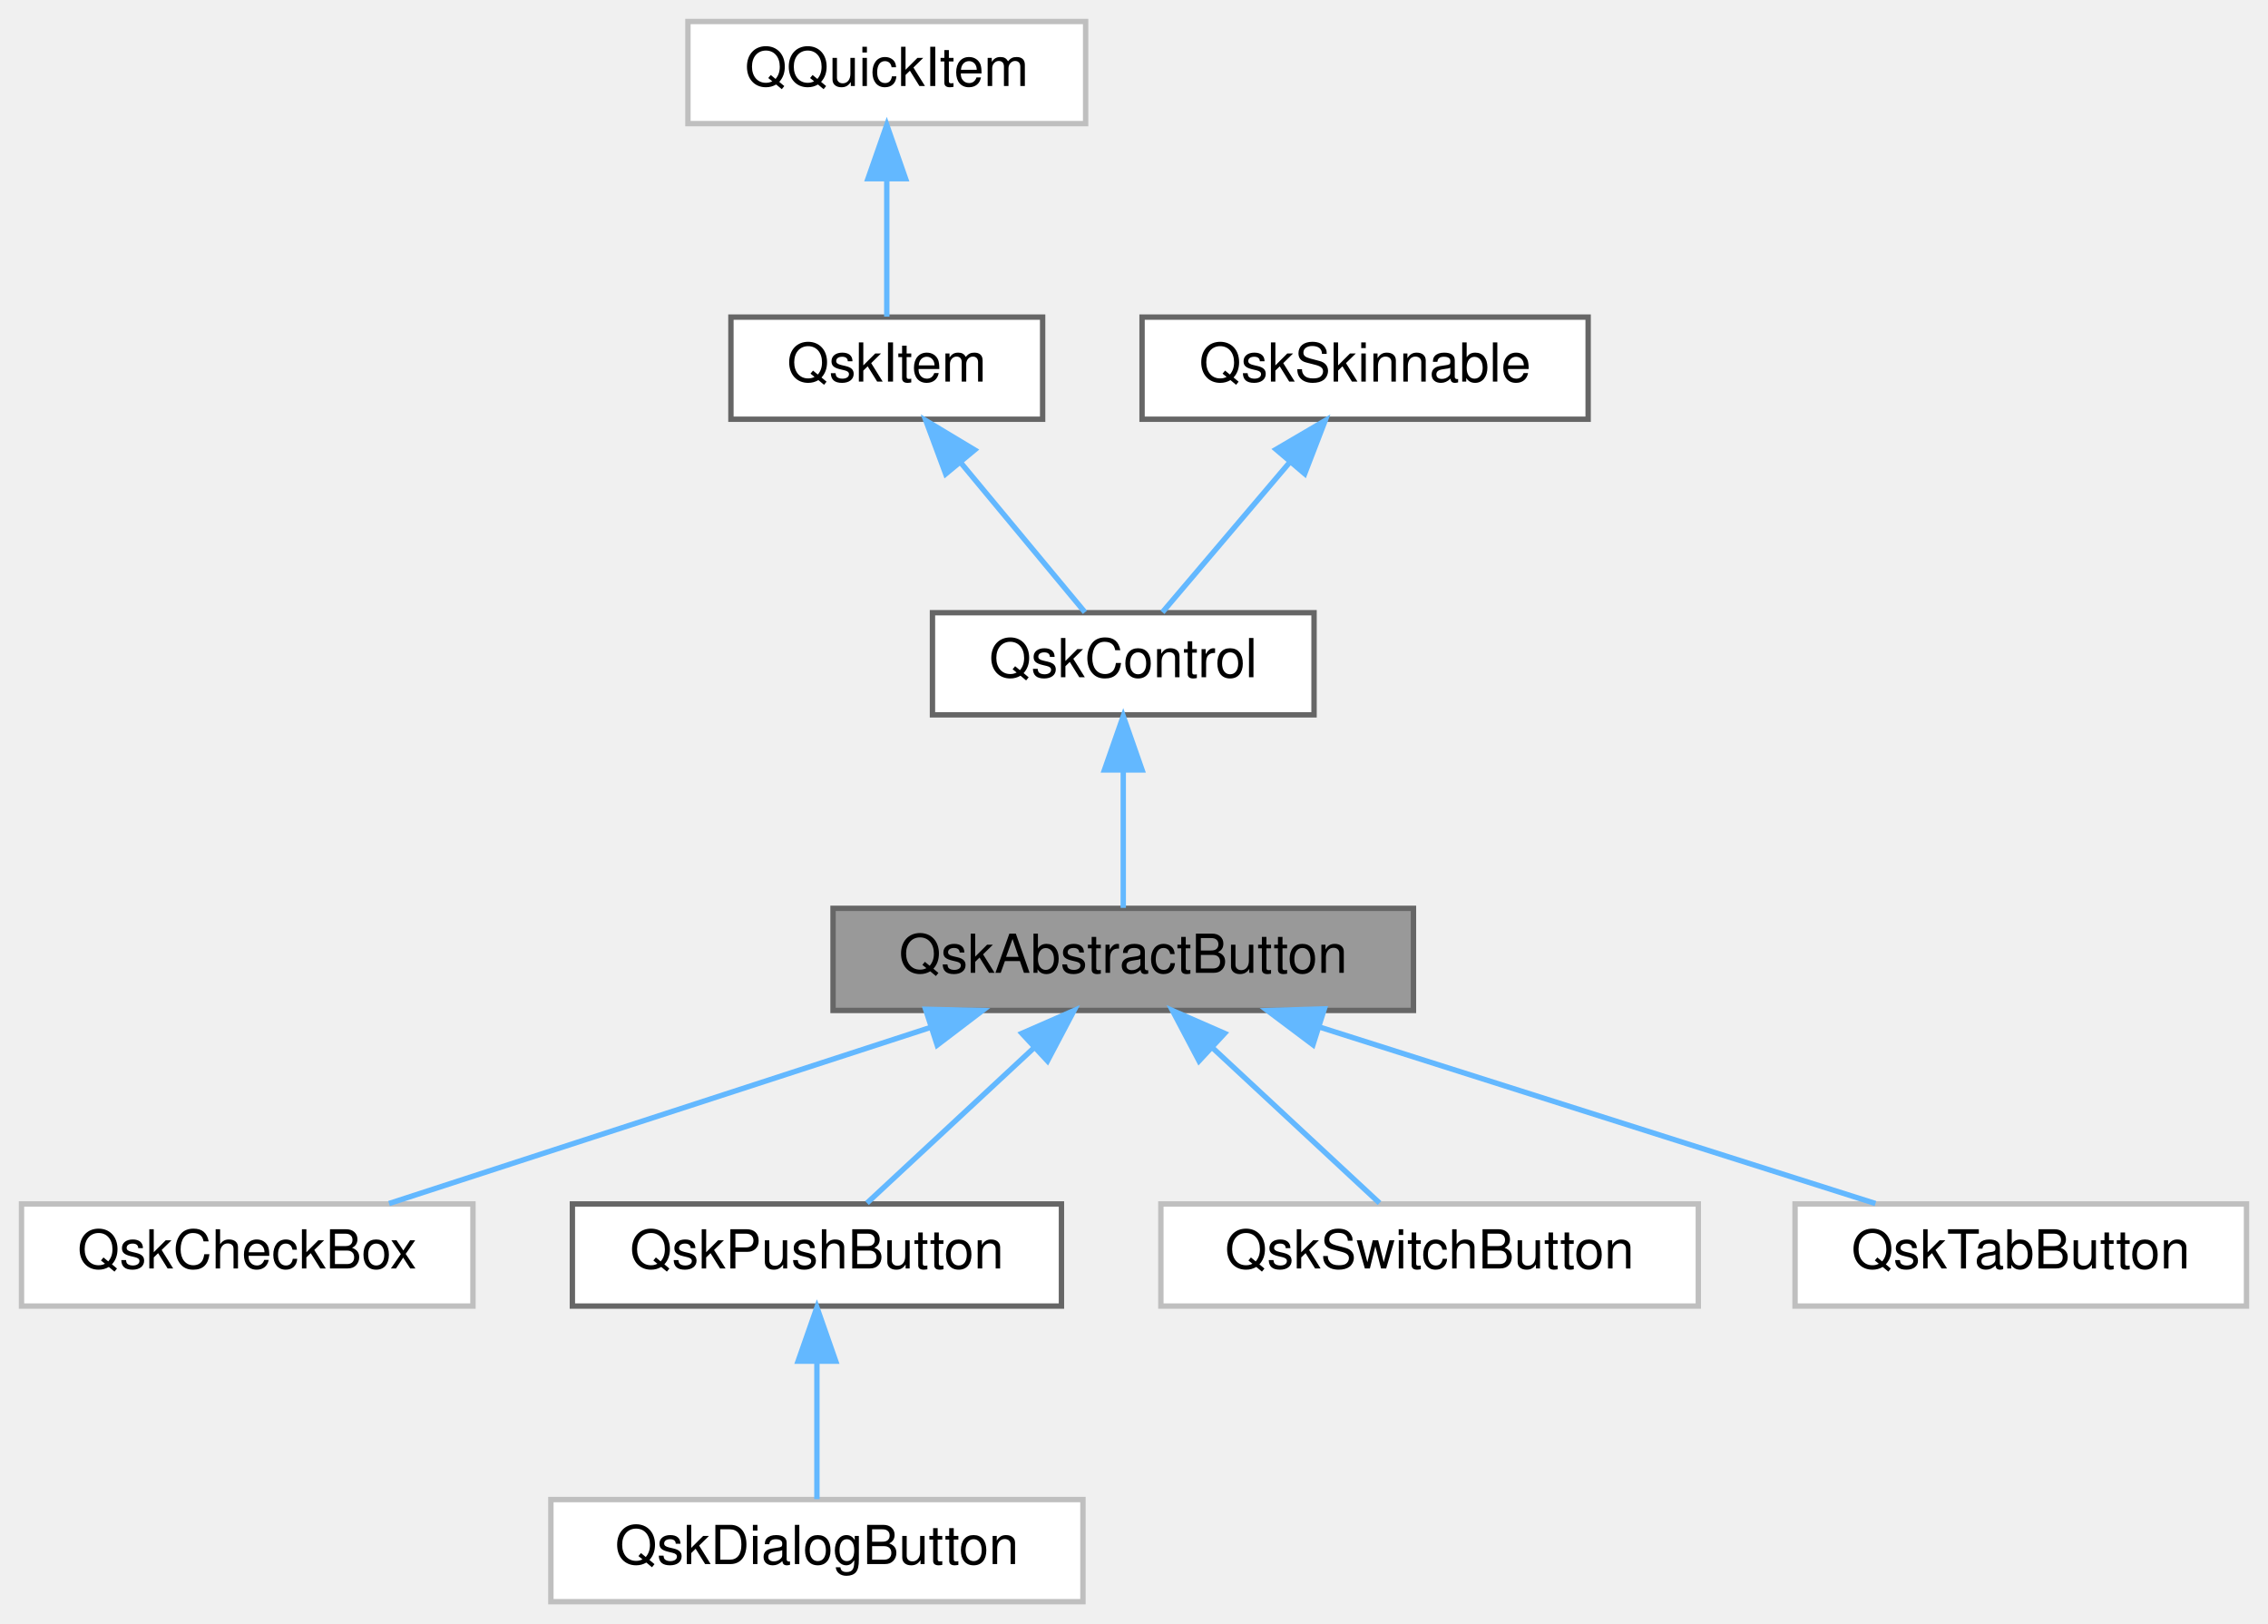
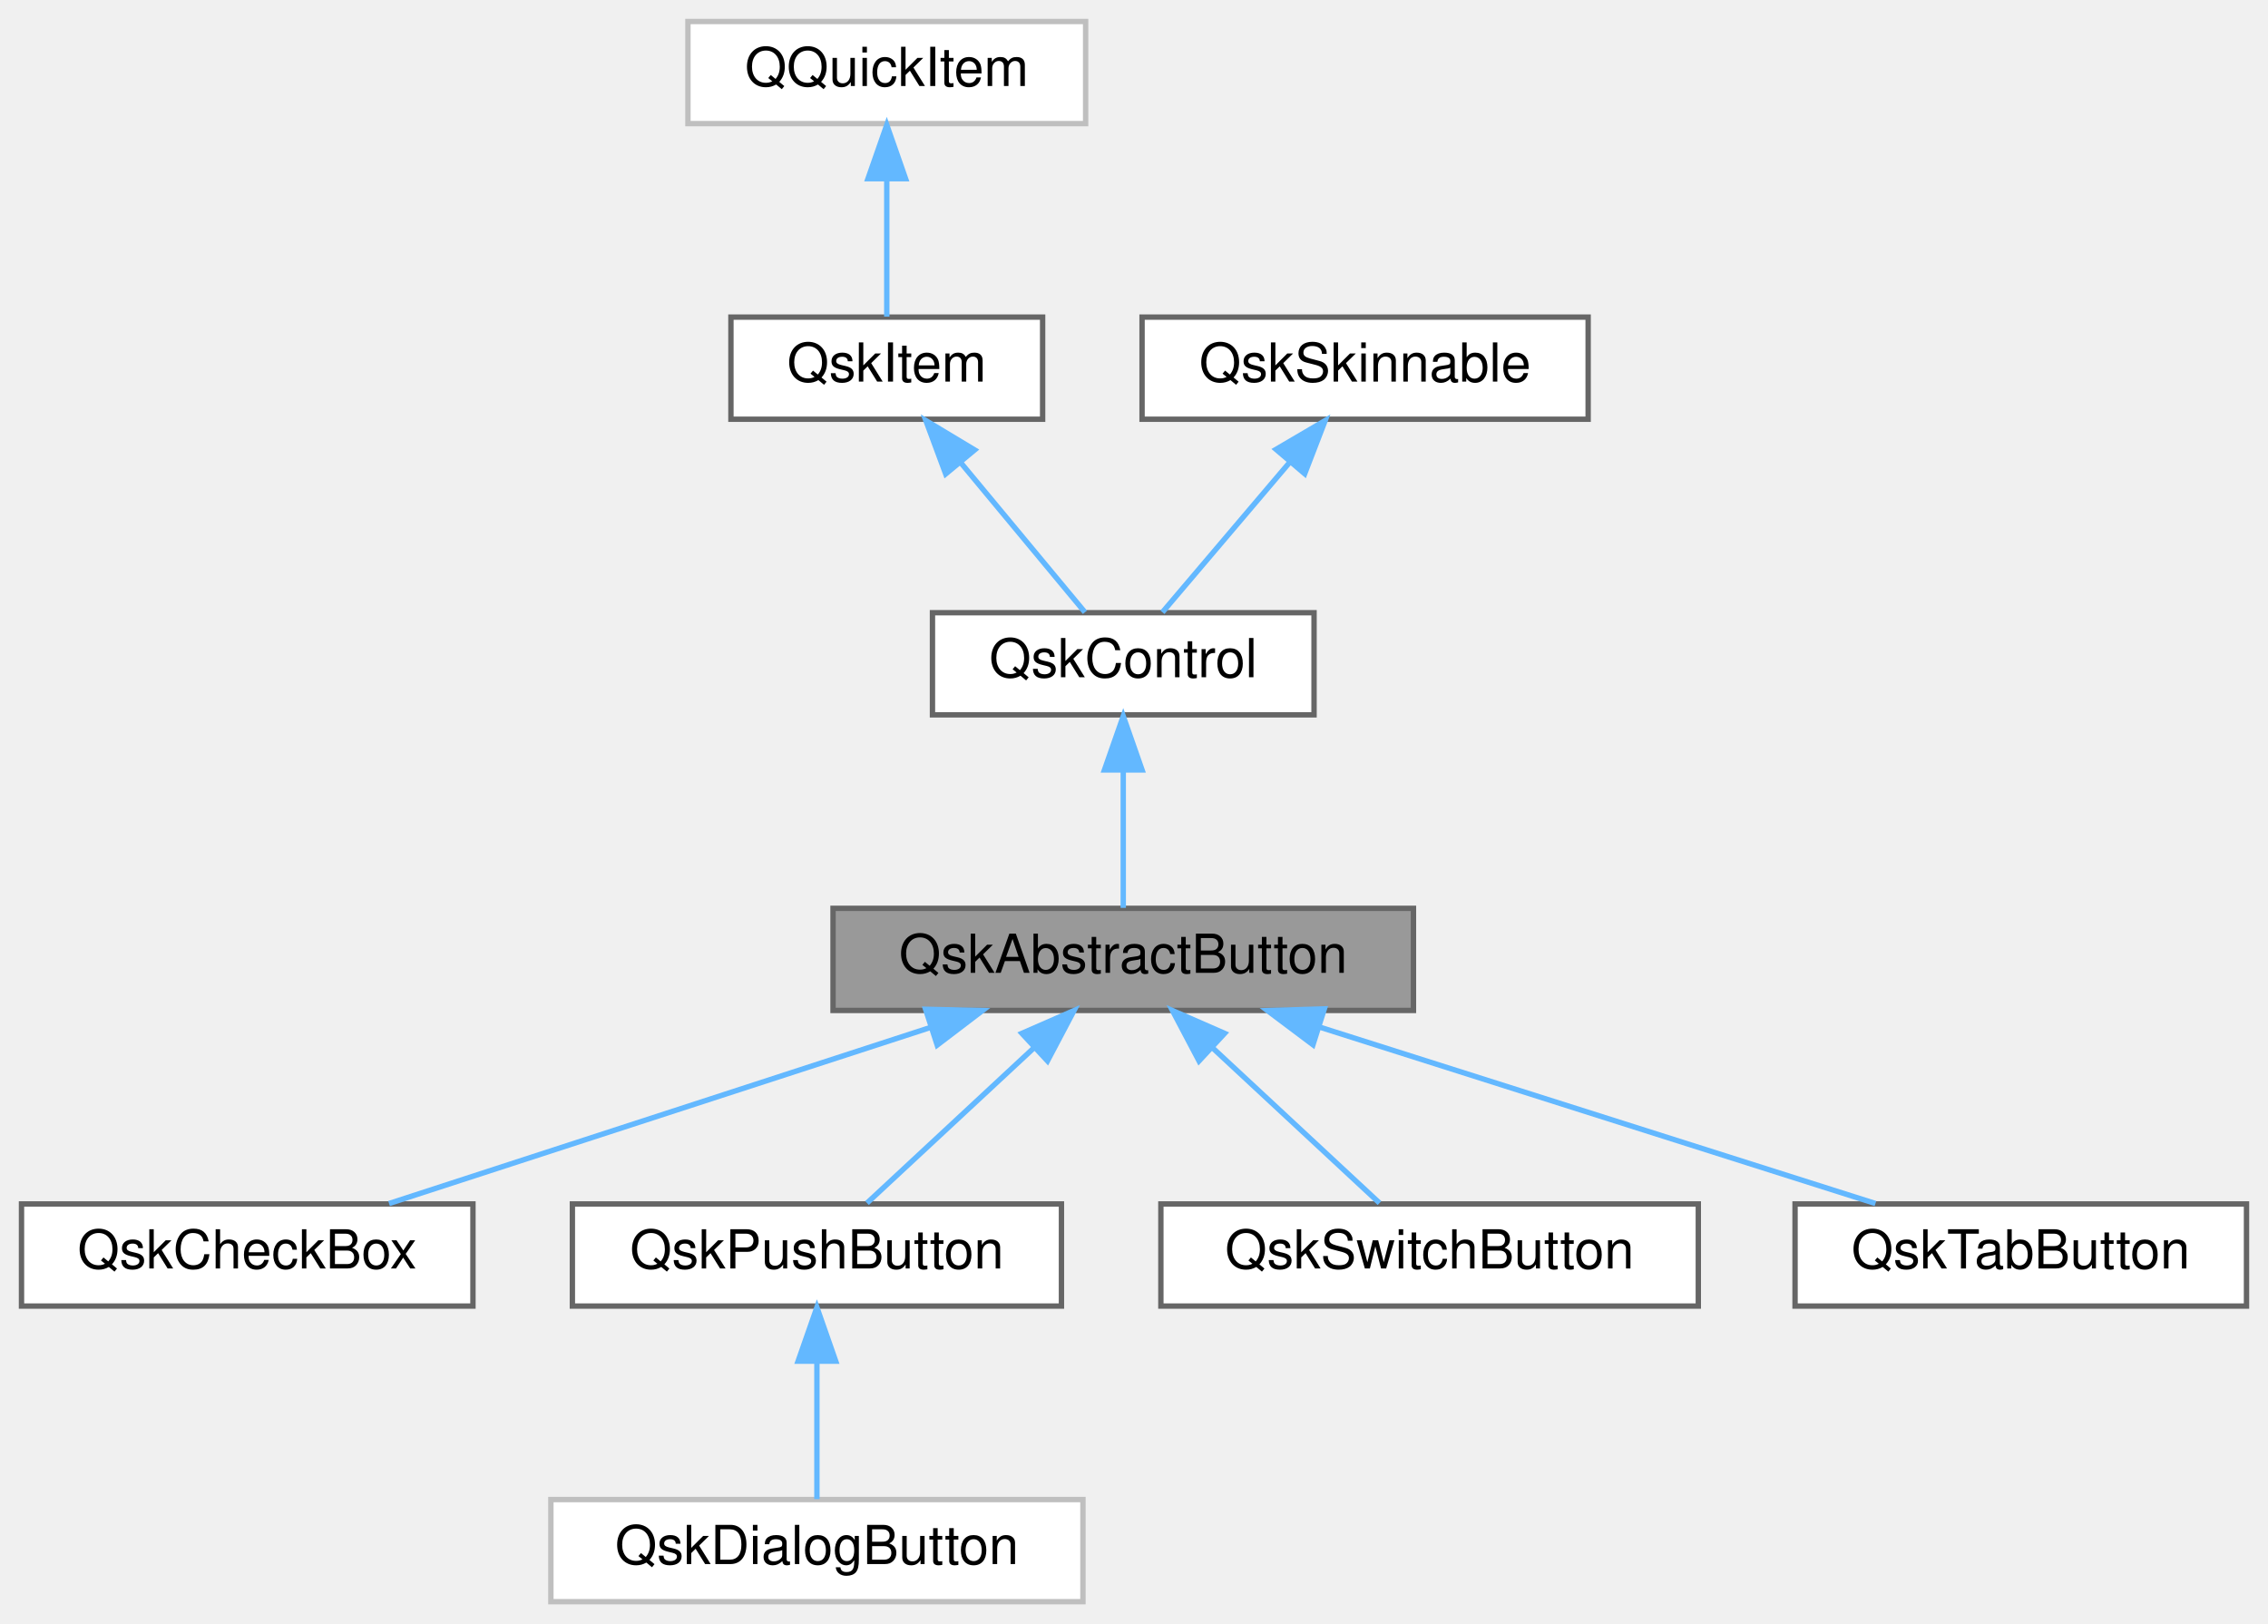
<svg xmlns="http://www.w3.org/2000/svg" xmlns:xlink="http://www.w3.org/1999/xlink" width="422pt" height="302pt" viewBox="0.00 0.00 422.00 302.00">
  <g id="graph0" class="graph" transform="scale(1 1) rotate(0) translate(4 298)">
    <g id="Node000001" class="node">
      <g id="a_Node000001">
        <a xlink:title=" ">
          <polygon fill="#999999" stroke="#666666" points="259,-129 151,-129 151,-110 259,-110 259,-129" />
          <text text-anchor="middle" x="205" y="-117" font-family="Helvetica,sans-Serif" font-size="10.00">QskAbstractButton</text>
        </a>
      </g>
    </g>
    <g id="Node000006" class="node">
      <g id="a_Node000006">
        <a xlink:href="classQskCheckBox.html" target="_top" xlink:title=" ">
-           <polygon fill="white" stroke="#bfbfbf" points="84,-74 0,-74 0,-55 84,-55 84,-74" />
+           <polygon fill="white" stroke="#666666" points="84,-74 0,-74 0,-55 84,-55 84,-74" />
          <text text-anchor="middle" x="42" y="-62" font-family="Helvetica,sans-Serif" font-size="10.00">QskCheckBox</text>
        </a>
      </g>
    </g>
    <g id="edge5_Node000001_Node000006" class="edge">
      <g id="a_edge5_Node000001_Node000006">
        <a xlink:title=" ">
          <path fill="none" stroke="#63b8ff" d="M169.01,-106.8C138.59,-96.91 95.72,-82.97 68.39,-74.08" />
          <polygon fill="#63b8ff" stroke="#63b8ff" points="168.22,-110.22 178.81,-109.98 170.38,-103.56 168.22,-110.22" />
        </a>
      </g>
    </g>
    <g id="Node000007" class="node">
      <g id="a_Node000007">
        <a xlink:href="classQskPushButton.html" target="_top" xlink:title=" ">
          <polygon fill="white" stroke="#666666" points="193.5,-74 102.5,-74 102.5,-55 193.5,-55 193.5,-74" />
          <text text-anchor="middle" x="148" y="-62" font-family="Helvetica,sans-Serif" font-size="10.00">QskPushButton</text>
        </a>
      </g>
    </g>
    <g id="edge6_Node000001_Node000007" class="edge">
      <g id="a_edge6_Node000001_Node000007">
        <a xlink:title=" ">
          <path fill="none" stroke="#63b8ff" d="M188.38,-103.04C178.27,-93.64 165.72,-81.98 157.32,-74.17" />
          <polygon fill="#63b8ff" stroke="#63b8ff" points="186.14,-105.74 195.84,-109.98 190.9,-100.61 186.14,-105.74" />
        </a>
      </g>
    </g>
    <g id="Node000009" class="node">
      <g id="a_Node000009">
        <a xlink:href="classQskSwitchButton.html" target="_top" xlink:title=" ">
-           <polygon fill="white" stroke="#bfbfbf" points="312,-74 212,-74 212,-55 312,-55 312,-74" />
+           <polygon fill="white" stroke="#666666" points="312,-74 212,-74 212,-55 312,-55 312,-74" />
          <text text-anchor="middle" x="262" y="-62" font-family="Helvetica,sans-Serif" font-size="10.00">QskSwitchButton</text>
        </a>
      </g>
    </g>
    <g id="edge8_Node000001_Node000009" class="edge">
      <g id="a_edge8_Node000001_Node000009">
        <a xlink:title=" ">
          <path fill="none" stroke="#63b8ff" d="M221.62,-103.04C231.73,-93.64 244.28,-81.98 252.68,-74.17" />
          <polygon fill="#63b8ff" stroke="#63b8ff" points="219.1,-100.61 214.16,-109.98 223.86,-105.74 219.1,-100.61" />
        </a>
      </g>
    </g>
    <g id="Node000010" class="node">
      <g id="a_Node000010">
        <a xlink:href="classQskTabButton.html" target="_top" xlink:title=" ">
-           <polygon fill="white" stroke="#bfbfbf" points="414,-74 330,-74 330,-55 414,-55 414,-74" />
+           <polygon fill="white" stroke="#666666" points="414,-74 330,-74 330,-55 414,-55 414,-74" />
          <text text-anchor="middle" x="372" y="-62" font-family="Helvetica,sans-Serif" font-size="10.00">QskTabButton</text>
        </a>
      </g>
    </g>
    <g id="edge9_Node000001_Node000010" class="edge">
      <g id="a_edge9_Node000001_Node000010">
        <a xlink:title=" ">
          <path fill="none" stroke="#63b8ff" d="M241.46,-106.93C272.66,-97.03 316.84,-83.01 344.96,-74.08" />
          <polygon fill="#63b8ff" stroke="#63b8ff" points="240.3,-103.62 231.83,-109.98 242.42,-110.3 240.3,-103.62" />
        </a>
      </g>
    </g>
    <g id="Node000002" class="node">
      <g id="a_Node000002">
        <a xlink:href="classQskControl.html" target="_top" xlink:title="Base class of all controls.">
          <polygon fill="white" stroke="#666666" points="240.5,-184 169.5,-184 169.5,-165 240.5,-165 240.5,-184" />
          <text text-anchor="middle" x="205" y="-172" font-family="Helvetica,sans-Serif" font-size="10.00">QskControl</text>
        </a>
      </g>
    </g>
    <g id="edge1_Node000001_Node000002" class="edge">
      <g id="a_edge1_Node000001_Node000002">
        <a xlink:title=" ">
          <path fill="none" stroke="#63b8ff" d="M205,-154.66C205,-145.93 205,-135.99 205,-129.09" />
          <polygon fill="#63b8ff" stroke="#63b8ff" points="201.5,-154.75 205,-164.75 208.5,-154.75 201.5,-154.75" />
        </a>
      </g>
    </g>
    <g id="Node000003" class="node">
      <g id="a_Node000003">
        <a xlink:href="classQskItem.html" target="_top" xlink:title=" ">
          <polygon fill="white" stroke="#666666" points="190,-239 132,-239 132,-220 190,-220 190,-239" />
          <text text-anchor="middle" x="161" y="-227" font-family="Helvetica,sans-Serif" font-size="10.00">QskItem</text>
        </a>
      </g>
    </g>
    <g id="edge2_Node000002_Node000003" class="edge">
      <g id="a_edge2_Node000002_Node000003">
        <a xlink:title=" ">
          <path fill="none" stroke="#63b8ff" d="M174.73,-211.96C182.4,-202.72 191.63,-191.6 197.87,-184.09" />
          <polygon fill="#63b8ff" stroke="#63b8ff" points="171.96,-209.82 168.27,-219.75 177.35,-214.29 171.96,-209.82" />
        </a>
      </g>
    </g>
    <g id="Node000004" class="node">
      <g id="a_Node000004">
        <a xlink:title=" ">
          <polygon fill="white" stroke="#bfbfbf" points="198,-294 124,-294 124,-275 198,-275 198,-294" />
          <text text-anchor="middle" x="161" y="-282" font-family="Helvetica,sans-Serif" font-size="10.00">QQuickItem</text>
        </a>
      </g>
    </g>
    <g id="edge3_Node000003_Node000004" class="edge">
      <g id="a_edge3_Node000003_Node000004">
        <a xlink:title=" ">
          <path fill="none" stroke="#63b8ff" d="M161,-264.66C161,-255.93 161,-245.99 161,-239.09" />
          <polygon fill="#63b8ff" stroke="#63b8ff" points="157.5,-264.75 161,-274.75 164.5,-264.75 157.5,-264.75" />
        </a>
      </g>
    </g>
    <g id="Node000005" class="node">
      <g id="a_Node000005">
        <a xlink:href="classQskSkinnable.html" target="_top" xlink:title=" ">
          <polygon fill="white" stroke="#666666" points="291.5,-239 208.5,-239 208.5,-220 291.5,-220 291.5,-239" />
          <text text-anchor="middle" x="250" y="-227" font-family="Helvetica,sans-Serif" font-size="10.00">QskSkinnable</text>
        </a>
      </g>
    </g>
    <g id="edge4_Node000002_Node000005" class="edge">
      <g id="a_edge4_Node000002_Node000005">
        <a xlink:title=" ">
          <path fill="none" stroke="#63b8ff" d="M235.95,-211.96C228.11,-202.72 218.67,-191.6 212.29,-184.09" />
          <polygon fill="#63b8ff" stroke="#63b8ff" points="233.43,-214.39 242.57,-219.75 238.76,-209.86 233.43,-214.39" />
        </a>
      </g>
    </g>
    <g id="Node000008" class="node">
      <g id="a_Node000008">
        <a xlink:href="classQskDialogButton.html" target="_top" xlink:title=" ">
          <polygon fill="white" stroke="#bfbfbf" points="197.5,-19 98.5,-19 98.5,0 197.5,0 197.5,-19" />
          <text text-anchor="middle" x="148" y="-7" font-family="Helvetica,sans-Serif" font-size="10.00">QskDialogButton</text>
        </a>
      </g>
    </g>
    <g id="edge7_Node000007_Node000008" class="edge">
      <g id="a_edge7_Node000007_Node000008">
        <a xlink:title=" ">
          <path fill="none" stroke="#63b8ff" d="M148,-44.66C148,-35.93 148,-25.99 148,-19.09" />
          <polygon fill="#63b8ff" stroke="#63b8ff" points="144.5,-44.75 148,-54.75 151.5,-44.75 144.5,-44.75" />
        </a>
      </g>
    </g>
  </g>
</svg>
